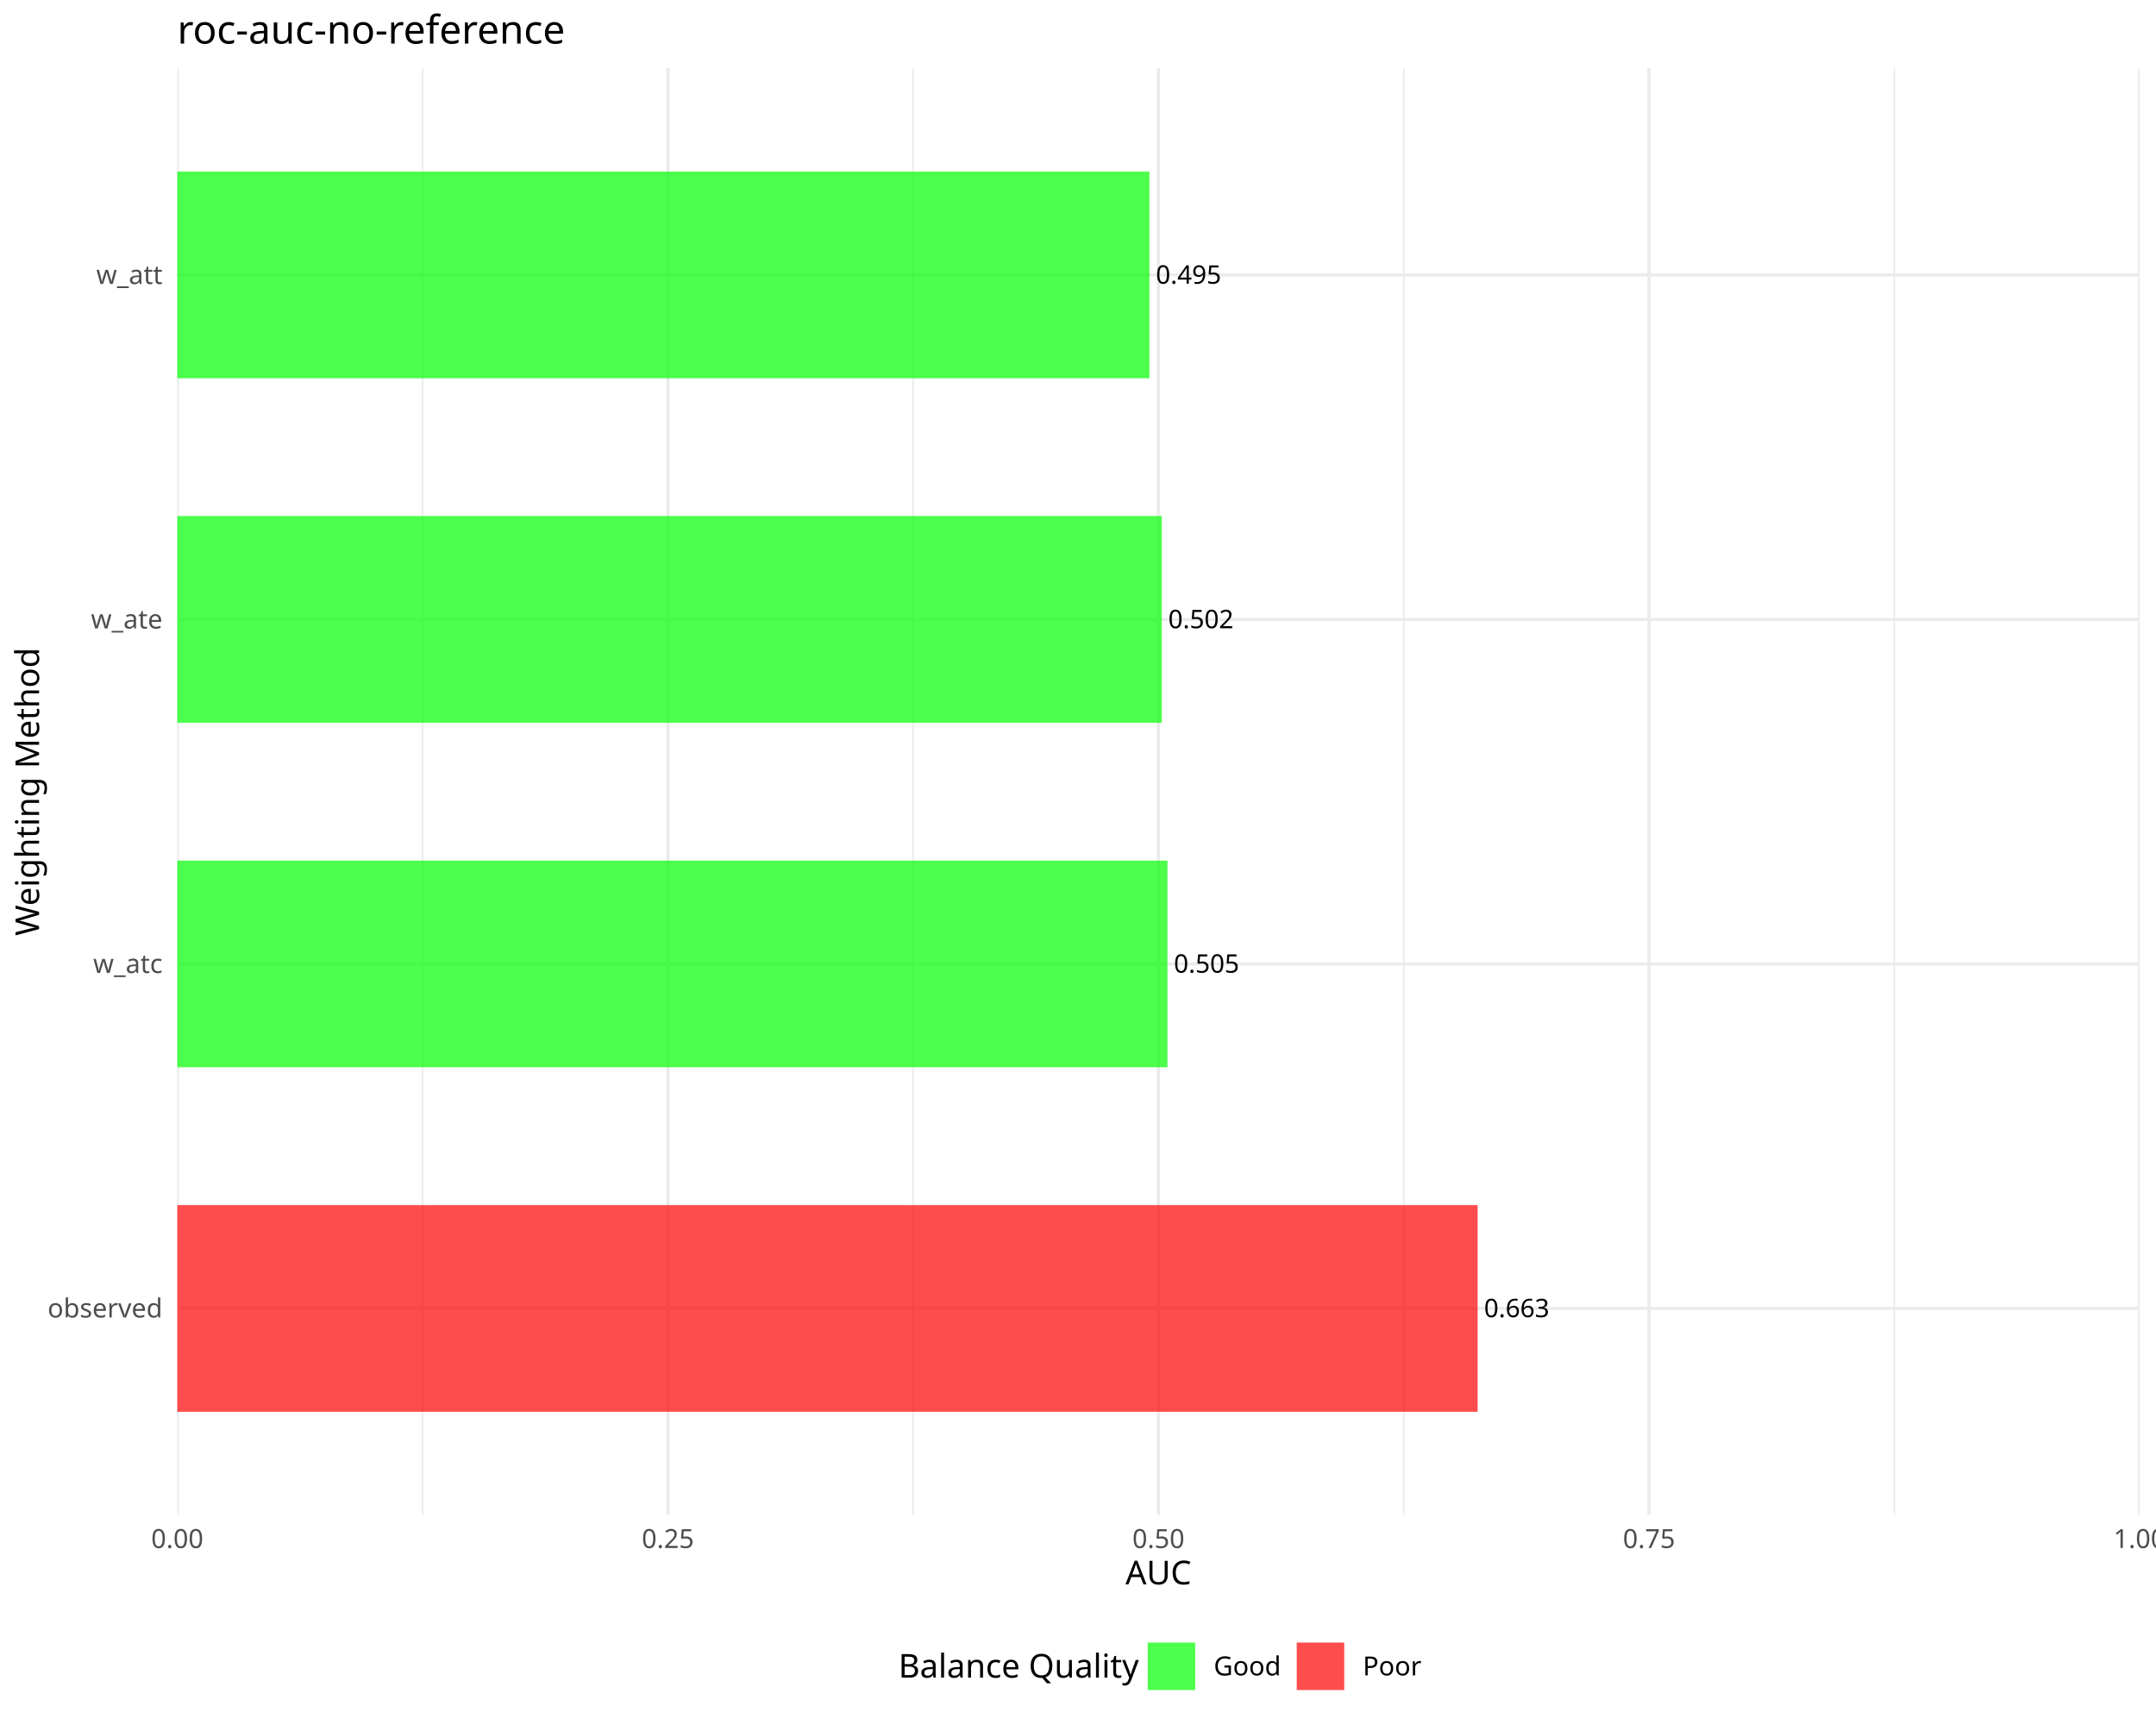
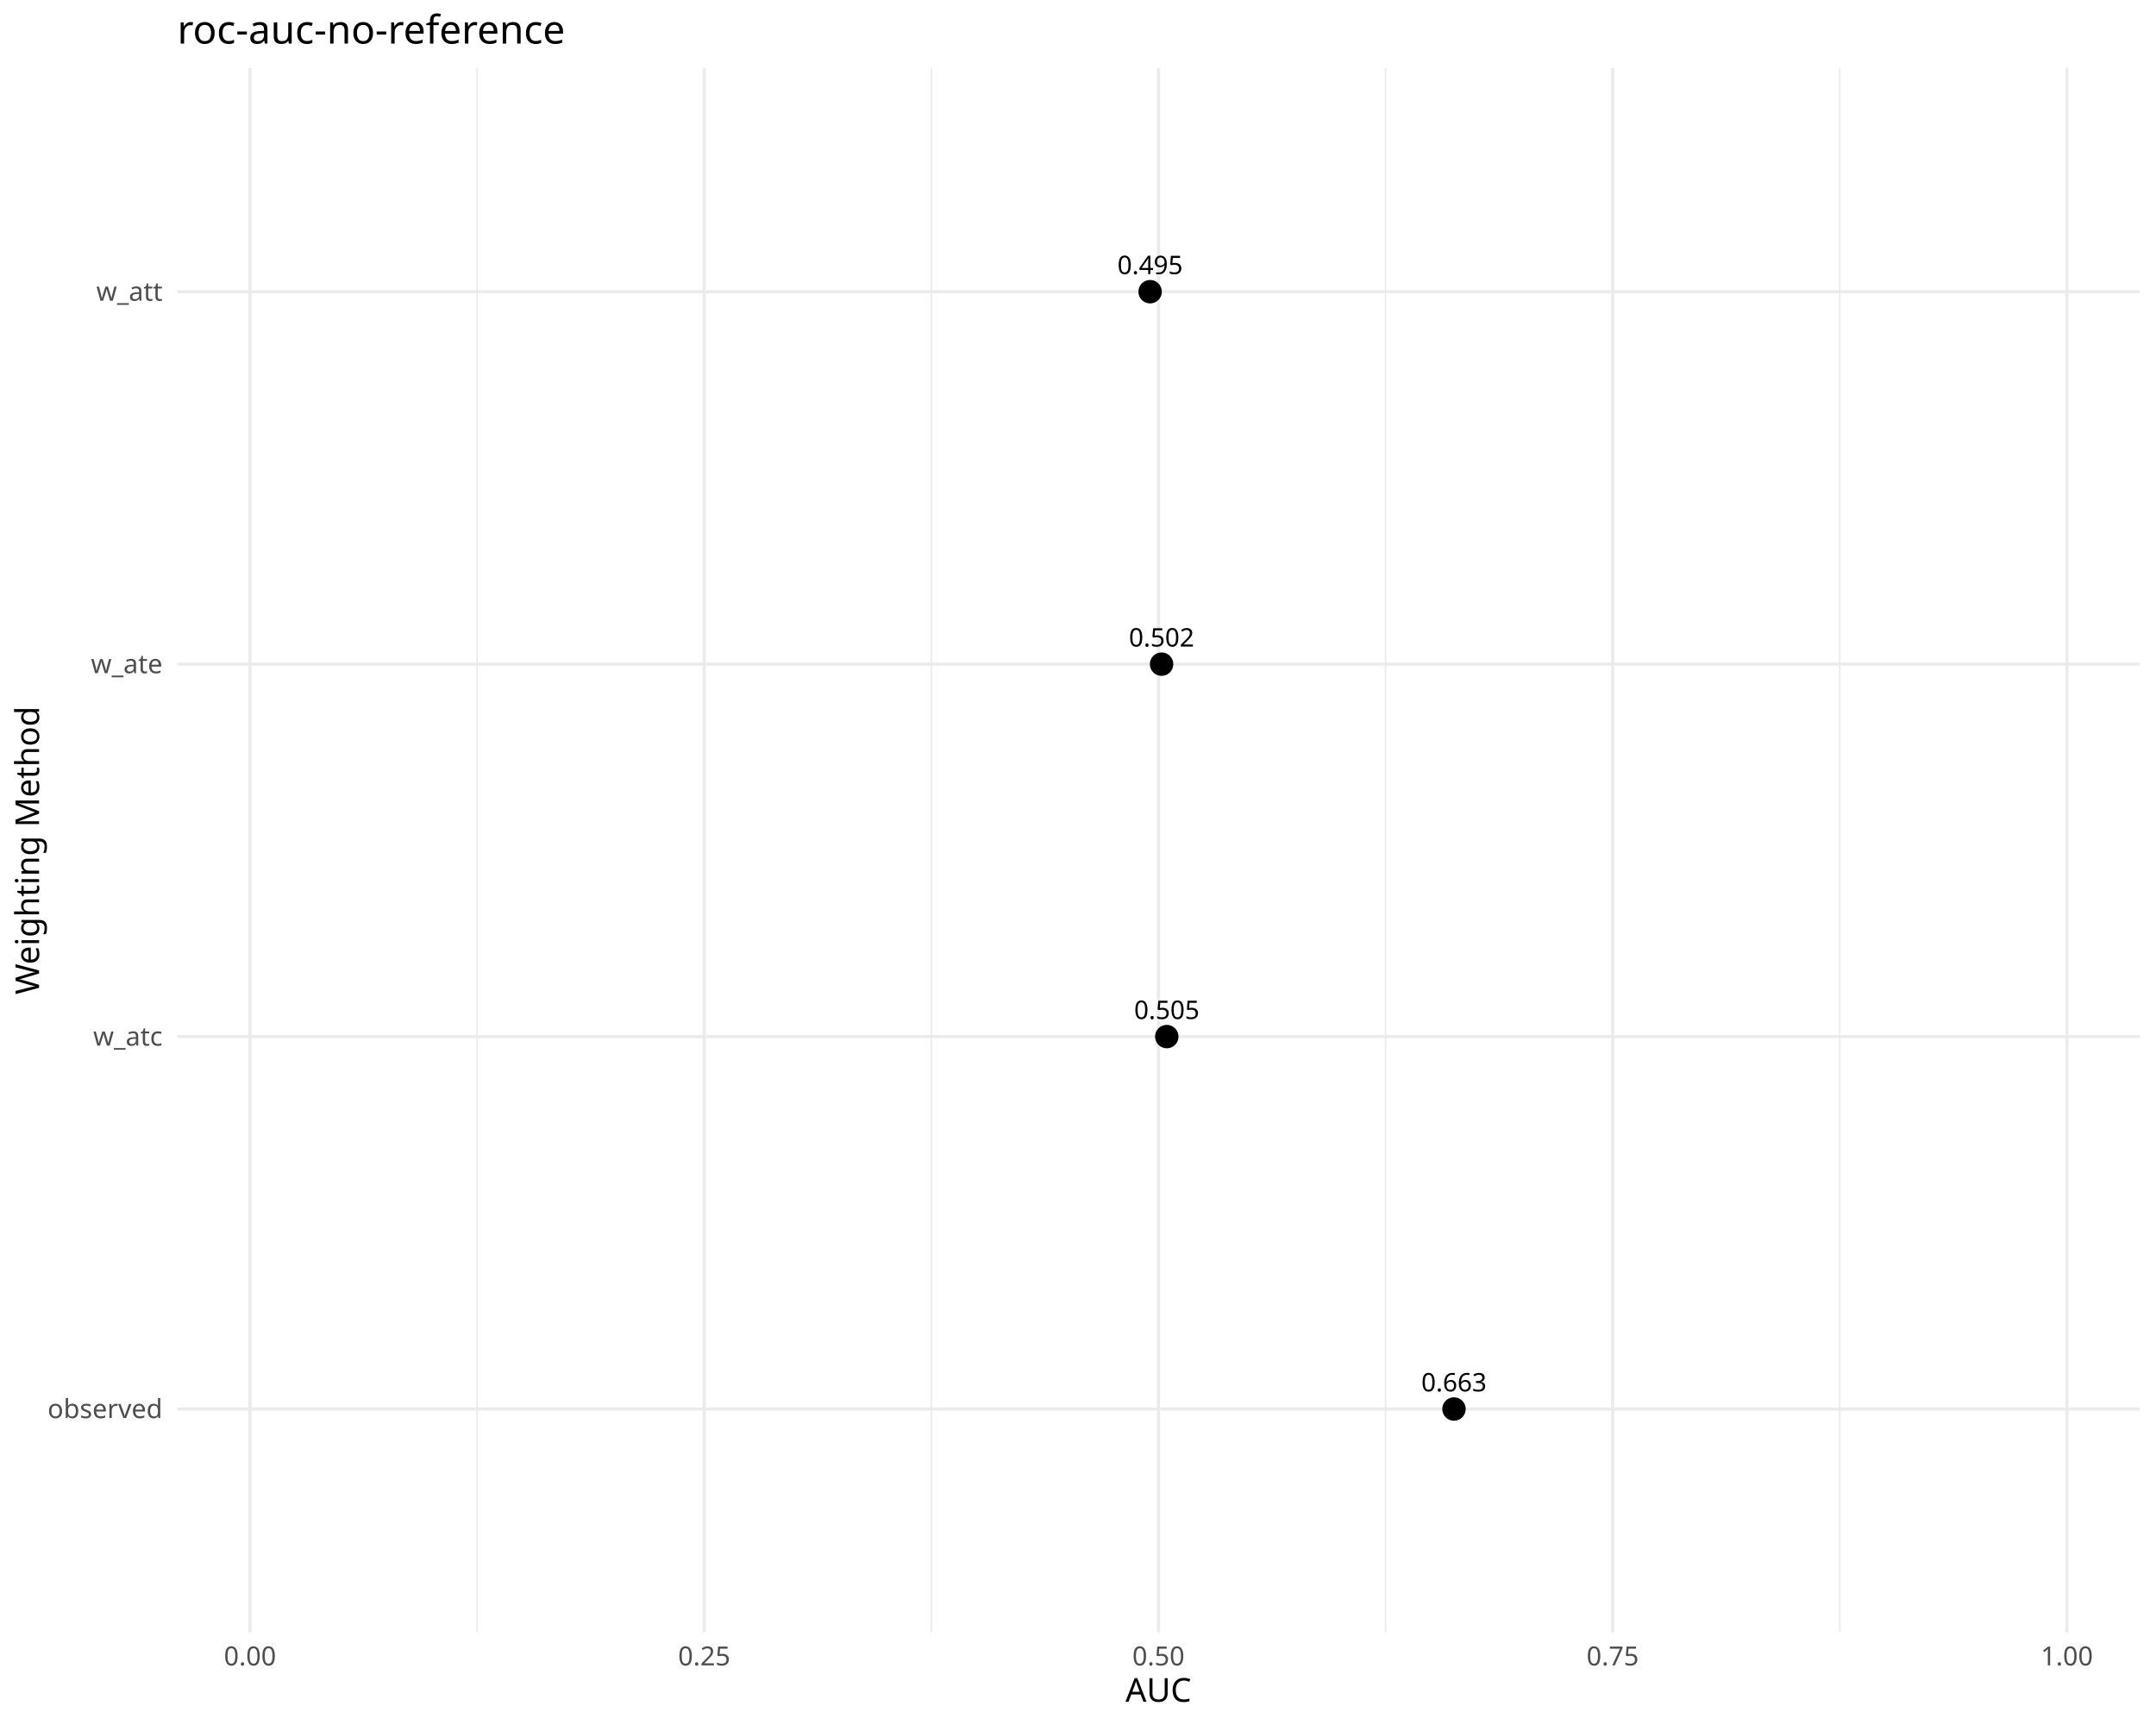
<svg xmlns="http://www.w3.org/2000/svg" class="svglite" data-engine-version="2.0" width="720.00pt" height="576.00pt" viewBox="0 0 720.00 576.00">
  <defs>
    <style type="text/css">
    .svglite line, .svglite polyline, .svglite polygon, .svglite path, .svglite rect, .svglite circle {
      fill: none;
      stroke: #000000;
      stroke-linecap: round;
      stroke-linejoin: round;
      stroke-miterlimit: 10.00;
    }
  </style>
  </defs>
  <rect width="100%" height="100%" style="stroke: none; fill: #FFFFFF;" />
  <defs>
    <clipPath id="cpMC4wMHw3MjAuMDB8MC4wMHw1NzYuMDA=">
      <rect x="0.00" y="0.00" width="720.00" height="576.00" />
    </clipPath>
  </defs>
  <g clip-path="url(#cpMC4wMHw3MjAuMDB8MC4wMHw1NzYuMDA=)">
</g>
  <defs>
-     <clipPath id="cpNTkuMjF8NzE0LjUyfDIyLjc4fDUwNS45MQ==">
-       <rect x="59.21" y="22.78" width="655.31" height="483.13" />
+     <clipPath id="cpNTkuMjF8NzE0LjUyfDIyLjc4fDU0NS4xMQ==">
+       <rect x="59.21" y="22.78" width="655.31" height="522.33" />
    </clipPath>
  </defs>
-   <g clip-path="url(#cpNTkuMjF8NzE0LjUyfDIyLjc4fDUwNS45MQ==)">
-     <polyline points="141.13,505.91 141.13,22.78 " style="stroke-width: 0.53; stroke: #EBEBEB; stroke-linecap: butt;" />
-     <polyline points="304.95,505.91 304.95,22.78 " style="stroke-width: 0.53; stroke: #EBEBEB; stroke-linecap: butt;" />
-     <polyline points="468.78,505.91 468.78,22.78 " style="stroke-width: 0.53; stroke: #EBEBEB; stroke-linecap: butt;" />
-     <polyline points="632.61,505.91 632.61,22.78 " style="stroke-width: 0.53; stroke: #EBEBEB; stroke-linecap: butt;" />
-     <polyline points="59.21,436.90 714.52,436.90 " style="stroke-width: 1.07; stroke: #EBEBEB; stroke-linecap: butt;" />
-     <polyline points="59.21,321.86 714.52,321.86 " style="stroke-width: 1.07; stroke: #EBEBEB; stroke-linecap: butt;" />
-     <polyline points="59.21,206.83 714.52,206.83 " style="stroke-width: 1.07; stroke: #EBEBEB; stroke-linecap: butt;" />
-     <polyline points="59.21,91.80 714.52,91.80 " style="stroke-width: 1.07; stroke: #EBEBEB; stroke-linecap: butt;" />
-     <polyline points="59.21,505.91 59.21,22.78 " style="stroke-width: 1.07; stroke: #EBEBEB; stroke-linecap: butt;" />
-     <polyline points="223.04,505.91 223.04,22.78 " style="stroke-width: 1.07; stroke: #EBEBEB; stroke-linecap: butt;" />
-     <polyline points="386.87,505.91 386.87,22.78 " style="stroke-width: 1.07; stroke: #EBEBEB; stroke-linecap: butt;" />
-     <polyline points="550.69,505.91 550.69,22.78 " style="stroke-width: 1.07; stroke: #EBEBEB; stroke-linecap: butt;" />
-     <polyline points="714.52,505.91 714.52,22.78 " style="stroke-width: 1.07; stroke: #EBEBEB; stroke-linecap: butt;" />
-     <rect x="59.21" y="402.39" width="434.24" height="69.02" style="stroke-width: 1.07; stroke: none; stroke-linecap: butt; stroke-linejoin: miter; fill: #FF0000; fill-opacity: 0.70;" />
-     <rect x="59.21" y="172.32" width="328.78" height="69.02" style="stroke-width: 1.07; stroke: none; stroke-linecap: butt; stroke-linejoin: miter; fill: #00FF00; fill-opacity: 0.70;" />
-     <rect x="59.21" y="57.29" width="324.65" height="69.02" style="stroke-width: 1.07; stroke: none; stroke-linecap: butt; stroke-linejoin: miter; fill: #00FF00; fill-opacity: 0.70;" />
-     <rect x="59.21" y="287.36" width="330.66" height="69.02" style="stroke-width: 1.07; stroke: none; stroke-linecap: butt; stroke-linejoin: miter; fill: #00FF00; fill-opacity: 0.70;" />
-     <text x="495.59" y="439.83" style="font-size: 8.54px; font-family: sans;" textLength="21.36px" lengthAdjust="spacingAndGlyphs">0.663</text>
-     <text x="390.13" y="209.77" style="font-size: 8.54px; font-family: sans;" textLength="21.36px" lengthAdjust="spacingAndGlyphs">0.502</text>
-     <text x="386.00" y="94.74" style="font-size: 8.54px; font-family: sans;" textLength="21.36px" lengthAdjust="spacingAndGlyphs">0.495</text>
-     <text x="392.01" y="324.80" style="font-size: 8.54px; font-family: sans;" textLength="21.36px" lengthAdjust="spacingAndGlyphs">0.505</text>
+   <g clip-path="url(#cpNTkuMjF8NzE0LjUyfDIyLjc4fDU0NS4xMQ==)">
+     <polyline points="159.33,545.11 159.33,22.78 " style="stroke-width: 0.53; stroke: #EBEBEB; stroke-linecap: butt;" />
+     <polyline points="311.02,545.11 311.02,22.78 " style="stroke-width: 0.53; stroke: #EBEBEB; stroke-linecap: butt;" />
+     <polyline points="462.71,545.11 462.71,22.78 " style="stroke-width: 0.53; stroke: #EBEBEB; stroke-linecap: butt;" />
+     <polyline points="614.40,545.11 614.40,22.78 " style="stroke-width: 0.53; stroke: #EBEBEB; stroke-linecap: butt;" />
+     <polyline points="59.21,470.49 714.52,470.49 " style="stroke-width: 1.07; stroke: #EBEBEB; stroke-linecap: butt;" />
+     <polyline points="59.21,346.13 714.52,346.13 " style="stroke-width: 1.07; stroke: #EBEBEB; stroke-linecap: butt;" />
+     <polyline points="59.21,221.77 714.52,221.77 " style="stroke-width: 1.07; stroke: #EBEBEB; stroke-linecap: butt;" />
+     <polyline points="59.21,97.40 714.52,97.40 " style="stroke-width: 1.07; stroke: #EBEBEB; stroke-linecap: butt;" />
+     <polyline points="83.49,545.11 83.49,22.78 " style="stroke-width: 1.07; stroke: #EBEBEB; stroke-linecap: butt;" />
+     <polyline points="235.18,545.11 235.18,22.78 " style="stroke-width: 1.07; stroke: #EBEBEB; stroke-linecap: butt;" />
+     <polyline points="386.87,545.11 386.87,22.78 " style="stroke-width: 1.07; stroke: #EBEBEB; stroke-linecap: butt;" />
+     <polyline points="538.56,545.11 538.56,22.78 " style="stroke-width: 1.07; stroke: #EBEBEB; stroke-linecap: butt;" />
+     <polyline points="690.25,545.11 690.25,22.78 " style="stroke-width: 1.07; stroke: #EBEBEB; stroke-linecap: butt;" />
+     <circle cx="485.56" cy="470.49" r="3.56" style="stroke-width: 0.71; fill: #000000;" />
+     <circle cx="387.91" cy="221.77" r="3.56" style="stroke-width: 0.71; fill: #000000;" />
+     <circle cx="384.08" cy="97.40" r="3.56" style="stroke-width: 0.71; fill: #000000;" />
+     <circle cx="389.65" cy="346.13" r="3.56" style="stroke-width: 0.71; fill: #000000;" />
+     <text x="485.56" y="464.62" text-anchor="middle" style="font-size: 8.54px; font-family: sans;" textLength="21.36px" lengthAdjust="spacingAndGlyphs">0.663</text>
+     <text x="387.91" y="215.89" text-anchor="middle" style="font-size: 8.54px; font-family: sans;" textLength="21.36px" lengthAdjust="spacingAndGlyphs">0.502</text>
+     <text x="384.08" y="91.53" text-anchor="middle" style="font-size: 8.54px; font-family: sans;" textLength="21.36px" lengthAdjust="spacingAndGlyphs">0.495</text>
+     <text x="389.65" y="340.26" text-anchor="middle" style="font-size: 8.54px; font-family: sans;" textLength="21.36px" lengthAdjust="spacingAndGlyphs">0.505</text>
  </g>
  <g clip-path="url(#cpMC4wMHw3MjAuMDB8MC4wMHw1NzYuMDA=)">
-     <text x="54.28" y="439.92" text-anchor="end" style="font-size: 8.80px; fill: #4D4D4D; font-family: sans;" textLength="36.21px" lengthAdjust="spacingAndGlyphs">observed</text>
-     <text x="54.28" y="324.89" text-anchor="end" style="font-size: 8.80px; fill: #4D4D4D; font-family: sans;" textLength="22.99px" lengthAdjust="spacingAndGlyphs">w_atc</text>
-     <text x="54.28" y="209.86" text-anchor="end" style="font-size: 8.80px; fill: #4D4D4D; font-family: sans;" textLength="23.49px" lengthAdjust="spacingAndGlyphs">w_ate</text>
-     <text x="54.28" y="94.83" text-anchor="end" style="font-size: 8.80px; fill: #4D4D4D; font-family: sans;" textLength="21.04px" lengthAdjust="spacingAndGlyphs">w_att</text>
-     <text x="59.21" y="516.90" text-anchor="middle" style="font-size: 8.80px; fill: #4D4D4D; font-family: sans;" textLength="17.13px" lengthAdjust="spacingAndGlyphs">0.00</text>
-     <text x="223.04" y="516.90" text-anchor="middle" style="font-size: 8.80px; fill: #4D4D4D; font-family: sans;" textLength="17.13px" lengthAdjust="spacingAndGlyphs">0.25</text>
-     <text x="386.87" y="516.90" text-anchor="middle" style="font-size: 8.80px; fill: #4D4D4D; font-family: sans;" textLength="17.13px" lengthAdjust="spacingAndGlyphs">0.50</text>
-     <text x="550.69" y="516.90" text-anchor="middle" style="font-size: 8.80px; fill: #4D4D4D; font-family: sans;" textLength="17.13px" lengthAdjust="spacingAndGlyphs">0.75</text>
-     <text x="714.52" y="516.90" text-anchor="middle" style="font-size: 8.80px; fill: #4D4D4D; font-family: sans;" textLength="17.13px" lengthAdjust="spacingAndGlyphs">1.00</text>
-     <text x="386.87" y="529.04" text-anchor="middle" style="font-size: 11.00px; font-family: sans;" textLength="23.23px" lengthAdjust="spacingAndGlyphs">AUC</text>
-     <text transform="translate(13.05,264.35) rotate(-90)" text-anchor="middle" style="font-size: 11.00px; font-family: sans;" textLength="88.66px" lengthAdjust="spacingAndGlyphs">Weighting Method</text>
-     <text x="300.04" y="560.19" style="font-size: 11.00px; font-family: sans;" textLength="77.05px" lengthAdjust="spacingAndGlyphs">Balance Quality</text>
-     <rect x="383.28" y="548.47" width="15.86" height="15.86" style="stroke-width: 1.07; stroke: none; stroke-linecap: butt; stroke-linejoin: miter; fill: #00FF00; fill-opacity: 0.70;" />
-     <rect x="433.05" y="548.47" width="15.86" height="15.86" style="stroke-width: 1.07; stroke: none; stroke-linecap: butt; stroke-linejoin: miter; fill: #FF0000; fill-opacity: 0.70;" />
-     <text x="405.33" y="559.43" style="font-size: 8.80px; font-family: sans;" textLength="21.53px" lengthAdjust="spacingAndGlyphs">Good</text>
-     <text x="455.10" y="559.43" style="font-size: 8.80px; font-family: sans;" textLength="18.59px" lengthAdjust="spacingAndGlyphs">Poor</text>
+     <text x="54.28" y="473.52" text-anchor="end" style="font-size: 8.80px; fill: #4D4D4D; font-family: sans;" textLength="36.21px" lengthAdjust="spacingAndGlyphs">observed</text>
+     <text x="54.28" y="349.16" text-anchor="end" style="font-size: 8.80px; fill: #4D4D4D; font-family: sans;" textLength="22.99px" lengthAdjust="spacingAndGlyphs">w_atc</text>
+     <text x="54.28" y="224.79" text-anchor="end" style="font-size: 8.80px; fill: #4D4D4D; font-family: sans;" textLength="23.49px" lengthAdjust="spacingAndGlyphs">w_ate</text>
+     <text x="54.28" y="100.43" text-anchor="end" style="font-size: 8.80px; fill: #4D4D4D; font-family: sans;" textLength="21.04px" lengthAdjust="spacingAndGlyphs">w_att</text>
+     <text x="83.49" y="556.10" text-anchor="middle" style="font-size: 8.80px; fill: #4D4D4D; font-family: sans;" textLength="17.13px" lengthAdjust="spacingAndGlyphs">0.00</text>
+     <text x="235.18" y="556.10" text-anchor="middle" style="font-size: 8.80px; fill: #4D4D4D; font-family: sans;" textLength="17.13px" lengthAdjust="spacingAndGlyphs">0.25</text>
+     <text x="386.87" y="556.10" text-anchor="middle" style="font-size: 8.80px; fill: #4D4D4D; font-family: sans;" textLength="17.13px" lengthAdjust="spacingAndGlyphs">0.50</text>
+     <text x="538.56" y="556.10" text-anchor="middle" style="font-size: 8.80px; fill: #4D4D4D; font-family: sans;" textLength="17.13px" lengthAdjust="spacingAndGlyphs">0.75</text>
+     <text x="690.25" y="556.10" text-anchor="middle" style="font-size: 8.80px; fill: #4D4D4D; font-family: sans;" textLength="17.13px" lengthAdjust="spacingAndGlyphs">1.00</text>
+     <text x="386.87" y="568.24" text-anchor="middle" style="font-size: 11.00px; font-family: sans;" textLength="23.23px" lengthAdjust="spacingAndGlyphs">AUC</text>
+     <text transform="translate(13.05,283.95) rotate(-90)" text-anchor="middle" style="font-size: 11.00px; font-family: sans;" textLength="88.66px" lengthAdjust="spacingAndGlyphs">Weighting Method</text>
    <text x="59.21" y="14.56" style="font-size: 13.20px; font-family: sans;" textLength="123.27px" lengthAdjust="spacingAndGlyphs">roc-auc-no-reference</text>
  </g>
</svg>
